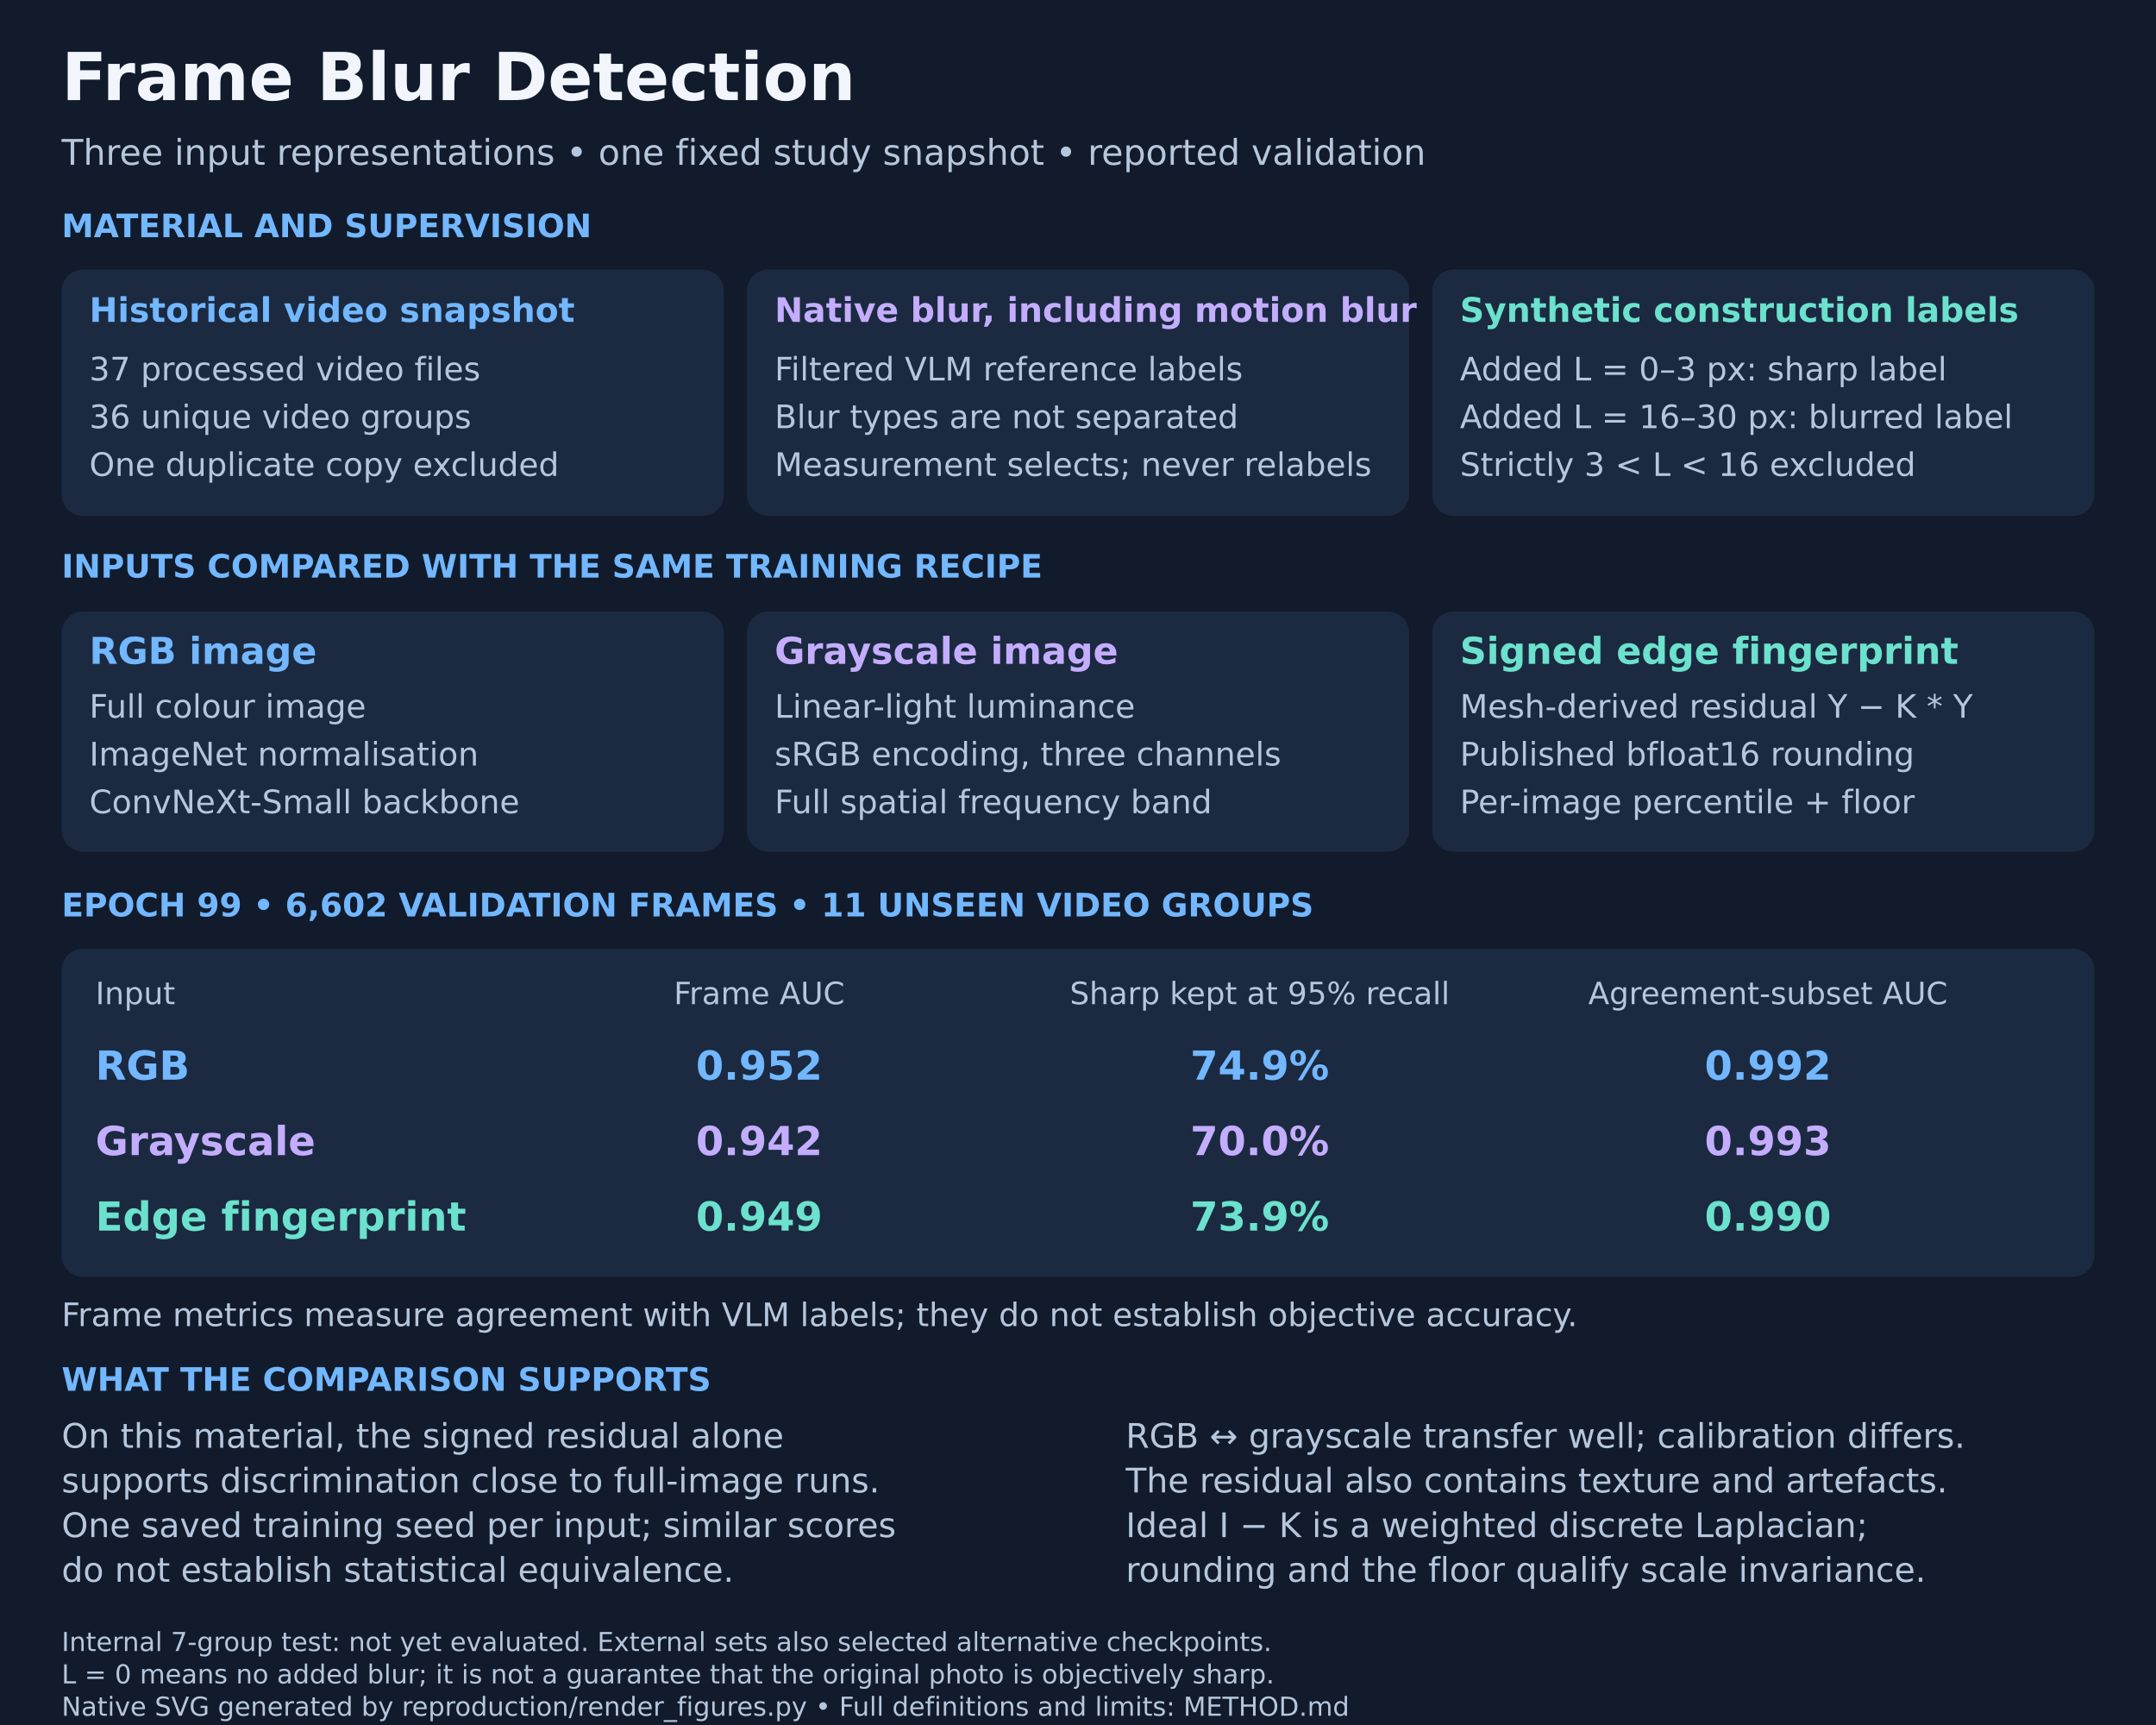
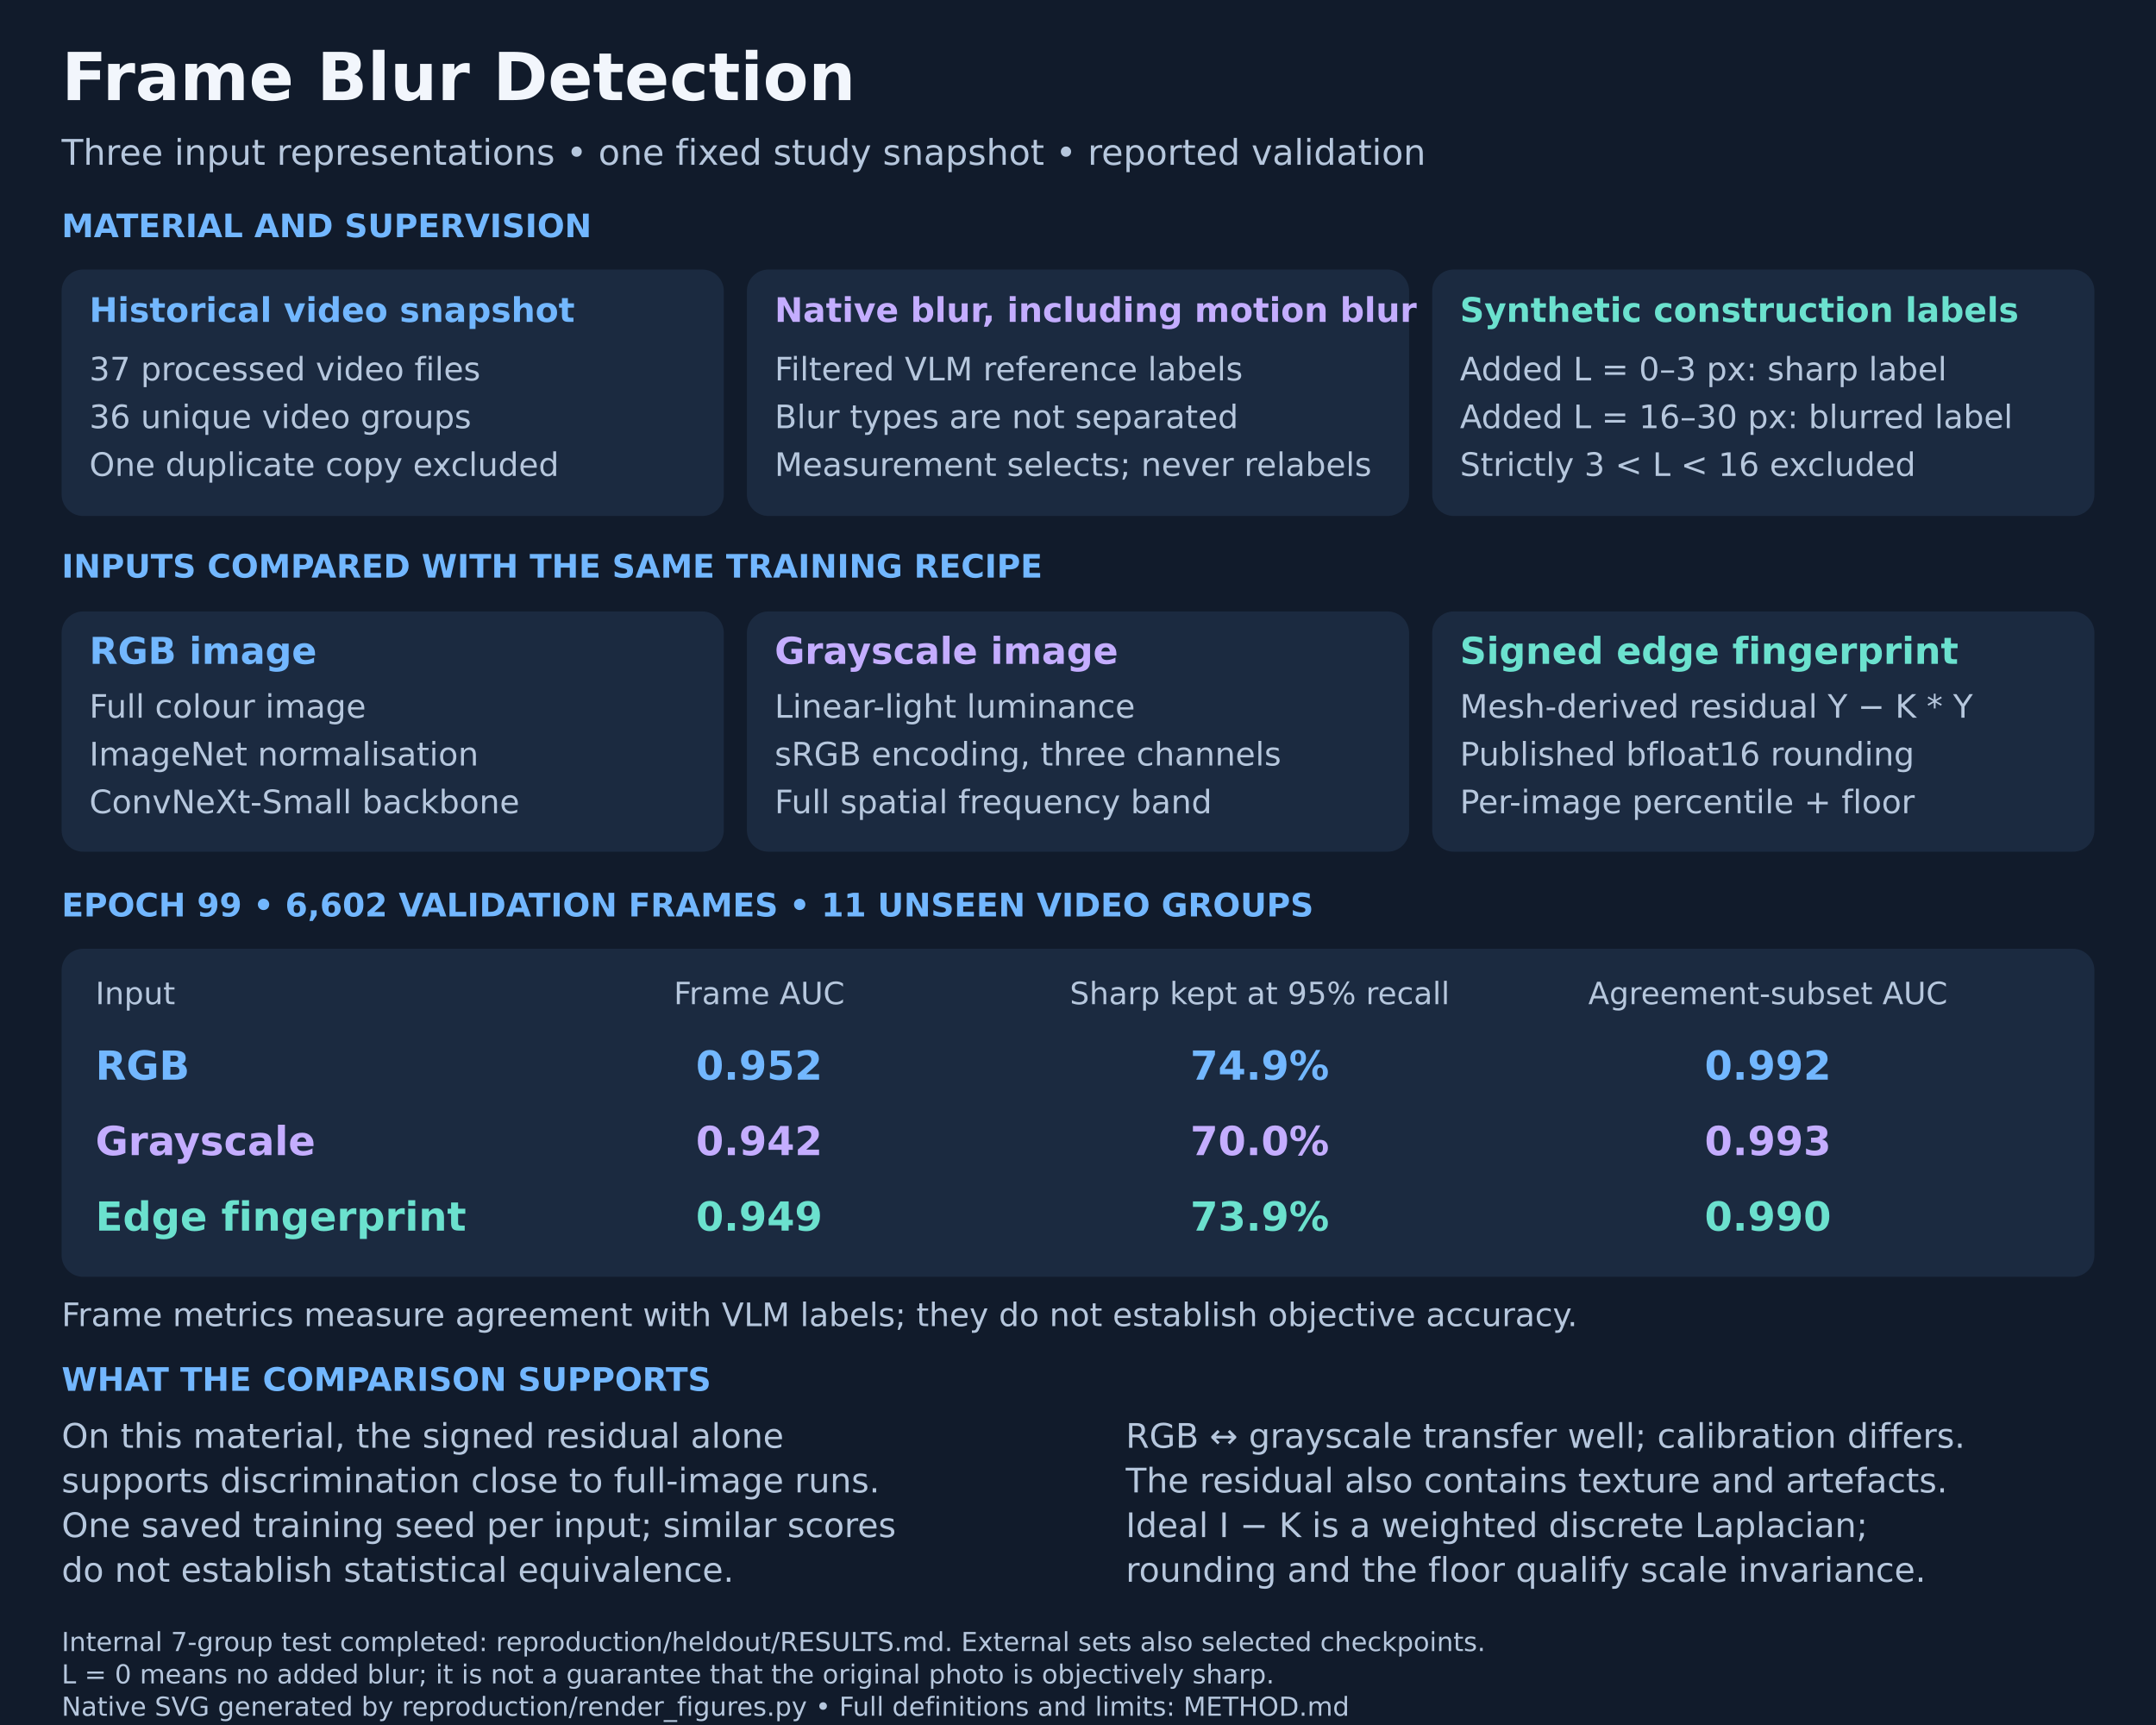
<svg xmlns="http://www.w3.org/2000/svg" width="1400" height="1120" viewBox="0 0 1400 1120" role="img" aria-labelledby="title desc">
  <rect width="1400" height="1120" fill="#111b2b" />
  <g font-family="DejaVu Sans, Arial, sans-serif">
    <text x="40" y="65" font-size="43" fill="#f2f6fc" font-weight="700" text-anchor="start">Frame Blur Detection</text>
    <text x="40" y="107" font-size="23" fill="#b6c7dd" font-weight="400" text-anchor="start">Three input representations • one fixed study snapshot • reported validation</text>
    <text x="40" y="154" font-size="21" fill="#72b7ff" font-weight="700" text-anchor="start">MATERIAL AND SUPERVISION</text>
    <rect x="40" y="175" width="430" height="160" rx="14" fill="#1b2a40" />
    <text x="58" y="209" font-size="22" fill="#72b7ff" font-weight="700" text-anchor="start">Historical video snapshot</text>
    <text x="58" y="247" font-size="21" fill="#b6c7dd" font-weight="400" text-anchor="start">37 processed video files</text>
    <text x="58" y="278" font-size="21" fill="#b6c7dd" font-weight="400" text-anchor="start">36 unique video groups</text>
    <text x="58" y="309" font-size="21" fill="#b6c7dd" font-weight="400" text-anchor="start">One duplicate copy excluded</text>
    <rect x="485" y="175" width="430" height="160" rx="14" fill="#1b2a40" />
    <text x="503" y="209" font-size="22" fill="#c4adff" font-weight="700" text-anchor="start">Native blur, including motion blur</text>
    <text x="503" y="247" font-size="21" fill="#b6c7dd" font-weight="400" text-anchor="start">Filtered VLM reference labels</text>
    <text x="503" y="278" font-size="21" fill="#b6c7dd" font-weight="400" text-anchor="start">Blur types are not separated</text>
    <text x="503" y="309" font-size="21" fill="#b6c7dd" font-weight="400" text-anchor="start">Measurement selects; never relabels</text>
    <rect x="930" y="175" width="430" height="160" rx="14" fill="#1b2a40" />
    <text x="948" y="209" font-size="22" fill="#6be1ce" font-weight="700" text-anchor="start">Synthetic construction labels</text>
    <text x="948" y="247" font-size="21" fill="#b6c7dd" font-weight="400" text-anchor="start">Added L = 0–3 px: sharp label</text>
    <text x="948" y="278" font-size="21" fill="#b6c7dd" font-weight="400" text-anchor="start">Added L = 16–30 px: blurred label</text>
    <text x="948" y="309" font-size="21" fill="#b6c7dd" font-weight="400" text-anchor="start">Strictly 3 &lt; L &lt; 16 excluded</text>
    <text x="40" y="375" font-size="21" fill="#72b7ff" font-weight="700" text-anchor="start">INPUTS COMPARED WITH THE SAME TRAINING RECIPE</text>
    <rect x="40" y="397" width="430" height="156" rx="14" fill="#1b2a40" />
    <text x="58" y="431" font-size="24" fill="#72b7ff" font-weight="700" text-anchor="start">RGB image</text>
    <text x="58" y="466" font-size="21" fill="#b6c7dd" font-weight="400" text-anchor="start">Full colour image</text>
    <text x="58" y="497" font-size="21" fill="#b6c7dd" font-weight="400" text-anchor="start">ImageNet normalisation</text>
    <text x="58" y="528" font-size="21" fill="#b6c7dd" font-weight="400" text-anchor="start">ConvNeXt-Small backbone</text>
    <rect x="485" y="397" width="430" height="156" rx="14" fill="#1b2a40" />
    <text x="503" y="431" font-size="24" fill="#c4adff" font-weight="700" text-anchor="start">Grayscale image</text>
    <text x="503" y="466" font-size="21" fill="#b6c7dd" font-weight="400" text-anchor="start">Linear-light luminance</text>
    <text x="503" y="497" font-size="21" fill="#b6c7dd" font-weight="400" text-anchor="start">sRGB encoding, three channels</text>
    <text x="503" y="528" font-size="21" fill="#b6c7dd" font-weight="400" text-anchor="start">Full spatial frequency band</text>
    <rect x="930" y="397" width="430" height="156" rx="14" fill="#1b2a40" />
    <text x="948" y="431" font-size="24" fill="#6be1ce" font-weight="700" text-anchor="start">Signed edge fingerprint</text>
    <text x="948" y="466" font-size="21" fill="#b6c7dd" font-weight="400" text-anchor="start">Mesh-derived residual Y − K * Y</text>
    <text x="948" y="497" font-size="21" fill="#b6c7dd" font-weight="400" text-anchor="start">Published bfloat16 rounding</text>
    <text x="948" y="528" font-size="21" fill="#b6c7dd" font-weight="400" text-anchor="start">Per-image percentile + floor</text>
    <text x="40" y="595" font-size="21" fill="#72b7ff" font-weight="700" text-anchor="start">EPOCH 99 • 6,602 VALIDATION FRAMES • 11 UNSEEN VIDEO GROUPS</text>
    <rect x="40" y="616" width="1320" height="213" rx="14" fill="#1b2a40" />
    <text x="62" y="652" font-size="20" fill="#b6c7dd" font-weight="400" text-anchor="start">Input</text>
    <text x="493" y="652" font-size="20" fill="#b6c7dd" font-weight="400" text-anchor="middle">Frame AUC</text>
    <text x="818" y="652" font-size="20" fill="#b6c7dd" font-weight="400" text-anchor="middle">Sharp kept at 95% recall</text>
    <text x="1148" y="652" font-size="20" fill="#b6c7dd" font-weight="400" text-anchor="middle">Agreement-subset AUC</text>
    <text x="62" y="701" font-size="26" fill="#72b7ff" font-weight="700" text-anchor="start">RGB</text>
    <text x="493" y="701" font-size="26" fill="#72b7ff" font-weight="700" text-anchor="middle">0.952</text>
    <text x="818" y="701" font-size="26" fill="#72b7ff" font-weight="700" text-anchor="middle">74.9%</text>
    <text x="1148" y="701" font-size="26" fill="#72b7ff" font-weight="700" text-anchor="middle">0.992</text>
    <text x="62" y="750" font-size="26" fill="#c4adff" font-weight="700" text-anchor="start">Grayscale</text>
    <text x="493" y="750" font-size="26" fill="#c4adff" font-weight="700" text-anchor="middle">0.942</text>
    <text x="818" y="750" font-size="26" fill="#c4adff" font-weight="700" text-anchor="middle">70.0%</text>
    <text x="1148" y="750" font-size="26" fill="#c4adff" font-weight="700" text-anchor="middle">0.993</text>
    <text x="62" y="799" font-size="26" fill="#6be1ce" font-weight="700" text-anchor="start">Edge fingerprint</text>
    <text x="493" y="799" font-size="26" fill="#6be1ce" font-weight="700" text-anchor="middle">0.949</text>
    <text x="818" y="799" font-size="26" fill="#6be1ce" font-weight="700" text-anchor="middle">73.9%</text>
    <text x="1148" y="799" font-size="26" fill="#6be1ce" font-weight="700" text-anchor="middle">0.990</text>
    <text x="40" y="861" font-size="21" fill="#b6c7dd" font-weight="400" text-anchor="start">Frame metrics measure agreement with VLM labels; they do not establish objective accuracy.</text>
    <text x="40" y="903" font-size="21" fill="#72b7ff" font-weight="700" text-anchor="start">WHAT THE COMPARISON SUPPORTS</text>
    <text x="40" y="940" font-size="22" fill="#b6c7dd" font-weight="400" text-anchor="start">On this material, the signed residual alone</text>
    <text x="40" y="969" font-size="22" fill="#b6c7dd" font-weight="400" text-anchor="start">supports discrimination close to full-image runs.</text>
    <text x="40" y="998" font-size="22" fill="#b6c7dd" font-weight="400" text-anchor="start">One saved training seed per input; similar scores</text>
    <text x="40" y="1027" font-size="22" fill="#b6c7dd" font-weight="400" text-anchor="start">do not establish statistical equivalence.</text>
    <text x="731" y="940" font-size="22" fill="#b6c7dd" font-weight="400" text-anchor="start">RGB ↔ grayscale transfer well; calibration differs.</text>
    <text x="731" y="969" font-size="22" fill="#b6c7dd" font-weight="400" text-anchor="start">The residual also contains texture and artefacts.</text>
    <text x="731" y="998" font-size="22" fill="#b6c7dd" font-weight="400" text-anchor="start">Ideal I − K is a weighted discrete Laplacian;</text>
    <text x="731" y="1027" font-size="22" fill="#b6c7dd" font-weight="400" text-anchor="start">rounding and the floor qualify scale invariance.</text>
-     <text x="40" y="1072" font-size="17" fill="#b6c7dd" font-weight="400" text-anchor="start">Internal 7-group test: not yet evaluated. External sets also selected alternative checkpoints.</text>
+     <text x="40" y="1072" font-size="17" fill="#b6c7dd" font-weight="400" text-anchor="start">Internal 7-group test completed: reproduction/heldout/RESULTS.md. External sets also selected checkpoints.</text>
    <text x="40" y="1093" font-size="17" fill="#b6c7dd" font-weight="400" text-anchor="start">L = 0 means no added blur; it is not a guarantee that the original photo is objectively sharp.</text>
    <text x="40" y="1114" font-size="17" fill="#b6c7dd" font-weight="400" text-anchor="start">Native SVG generated by reproduction/render_figures.py • Full definitions and limits: METHOD.md</text>
  </g>
</svg>
